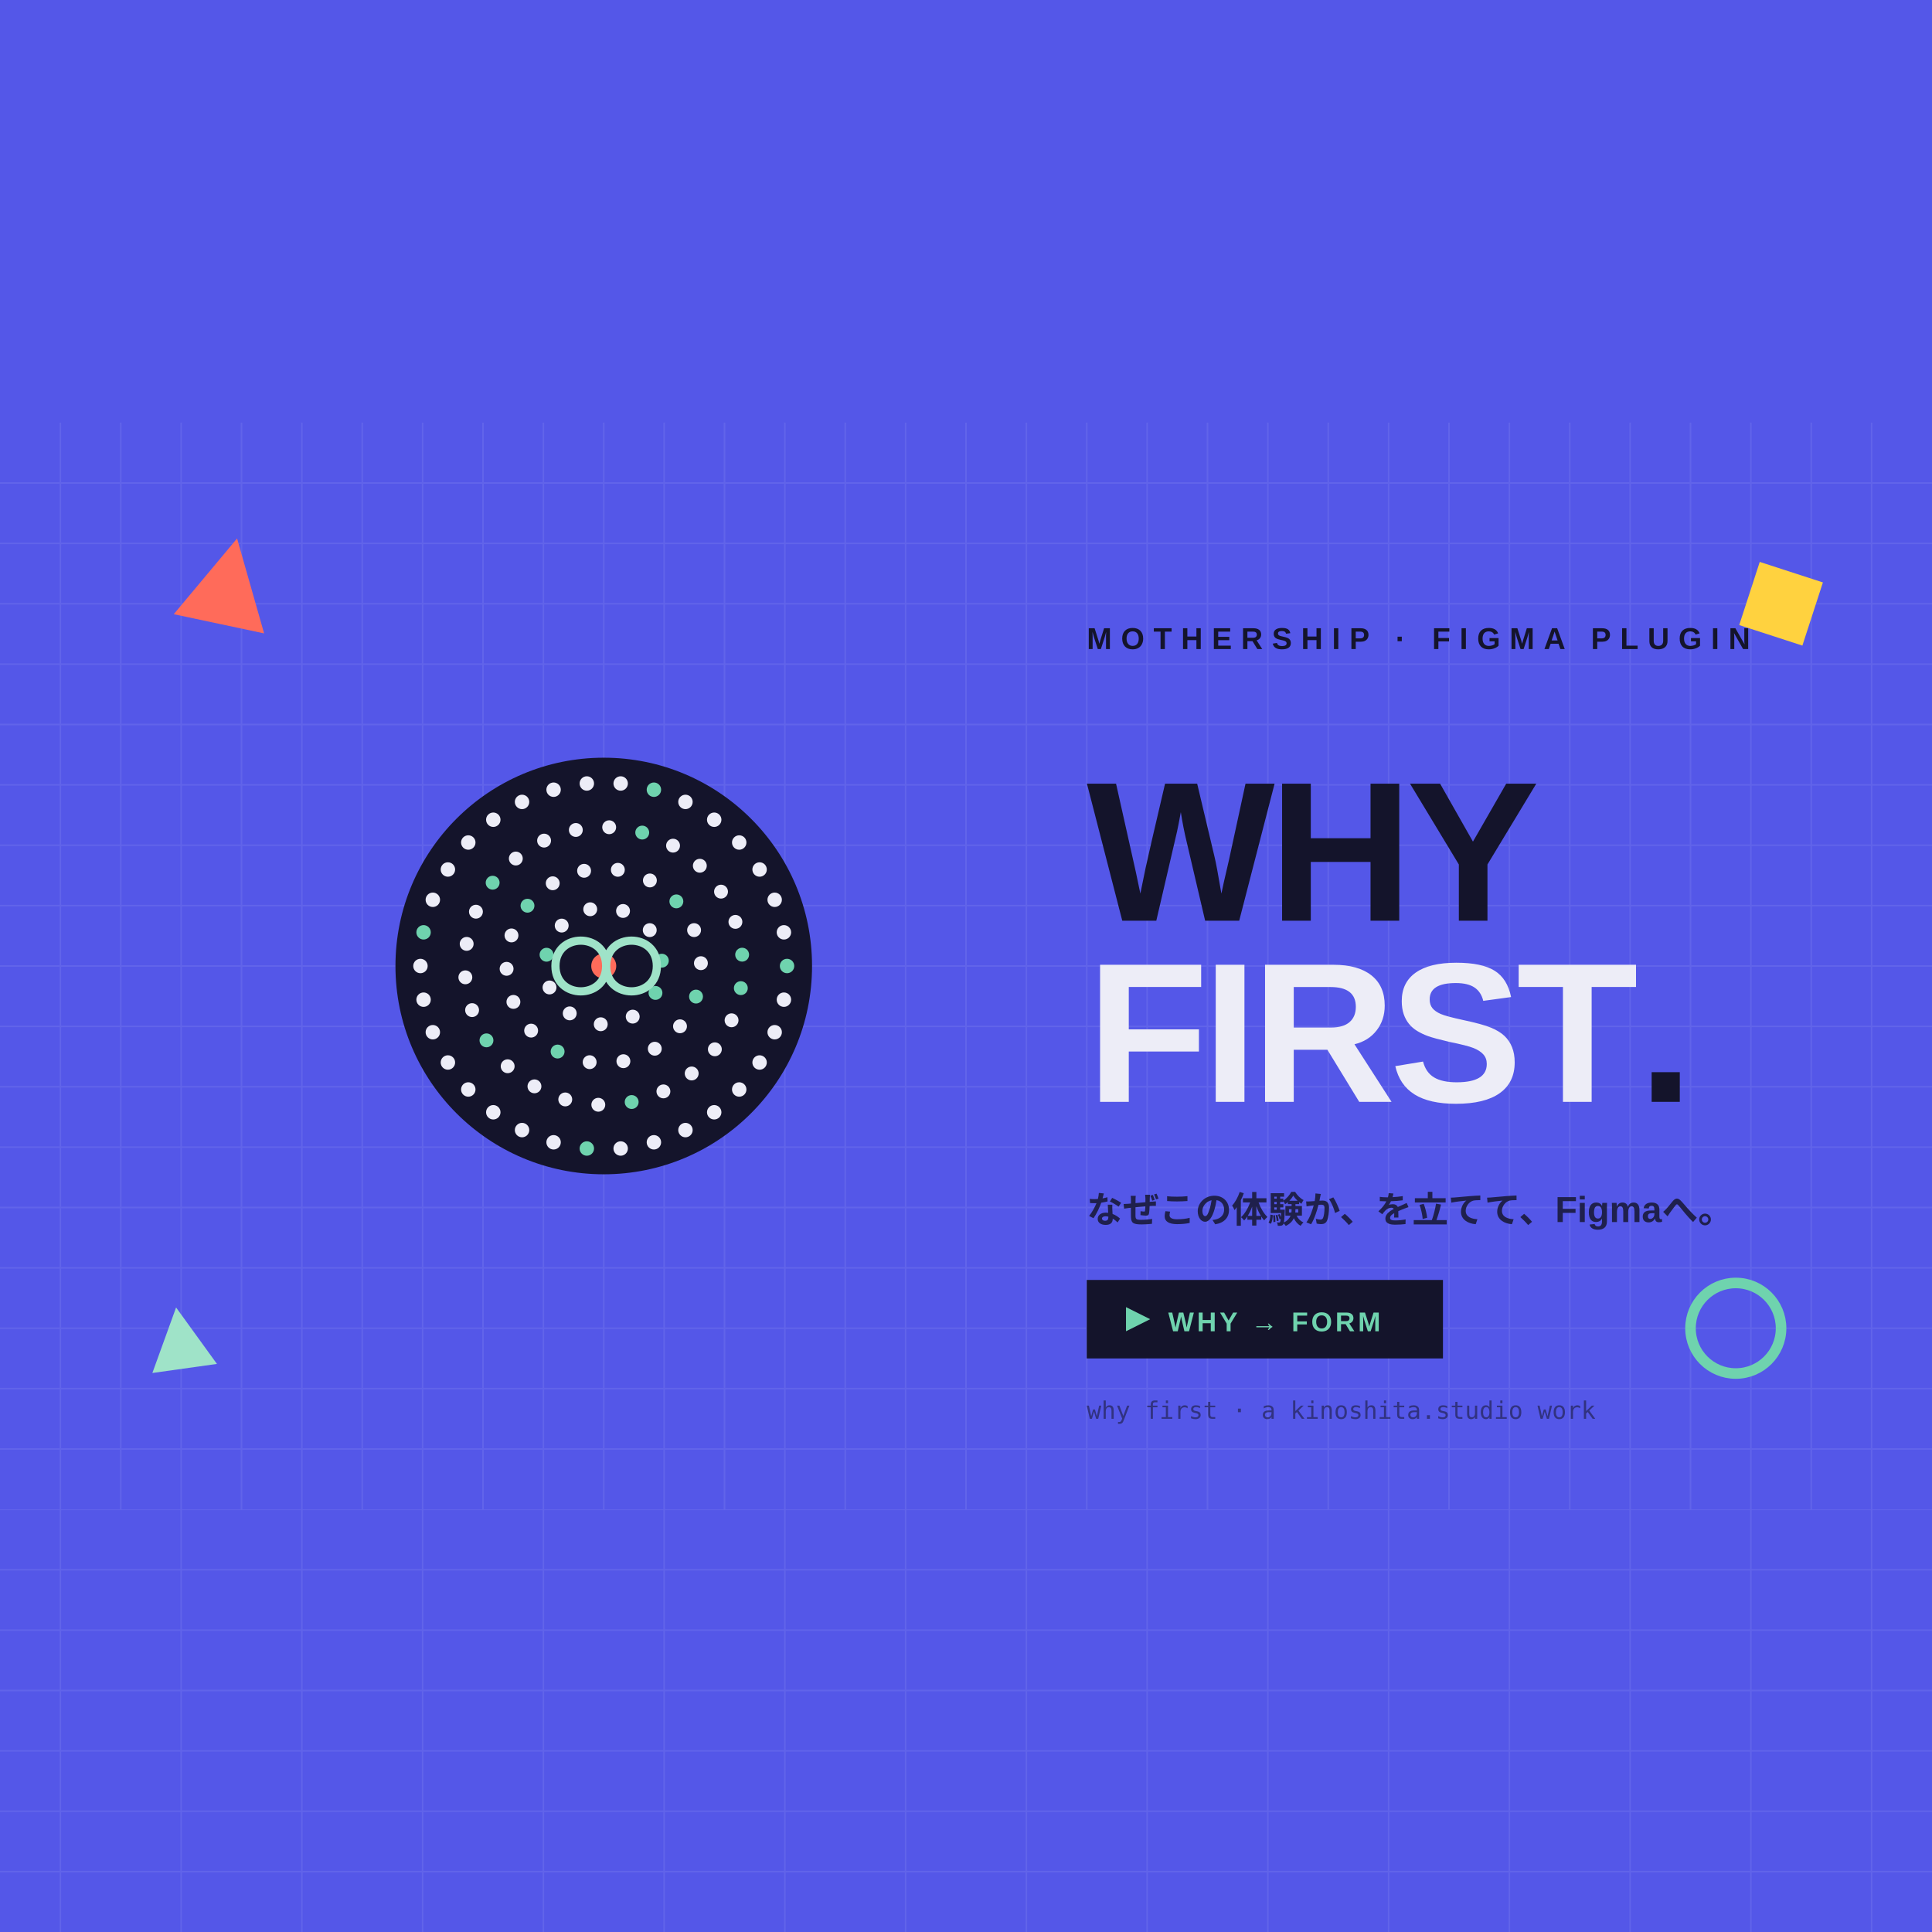
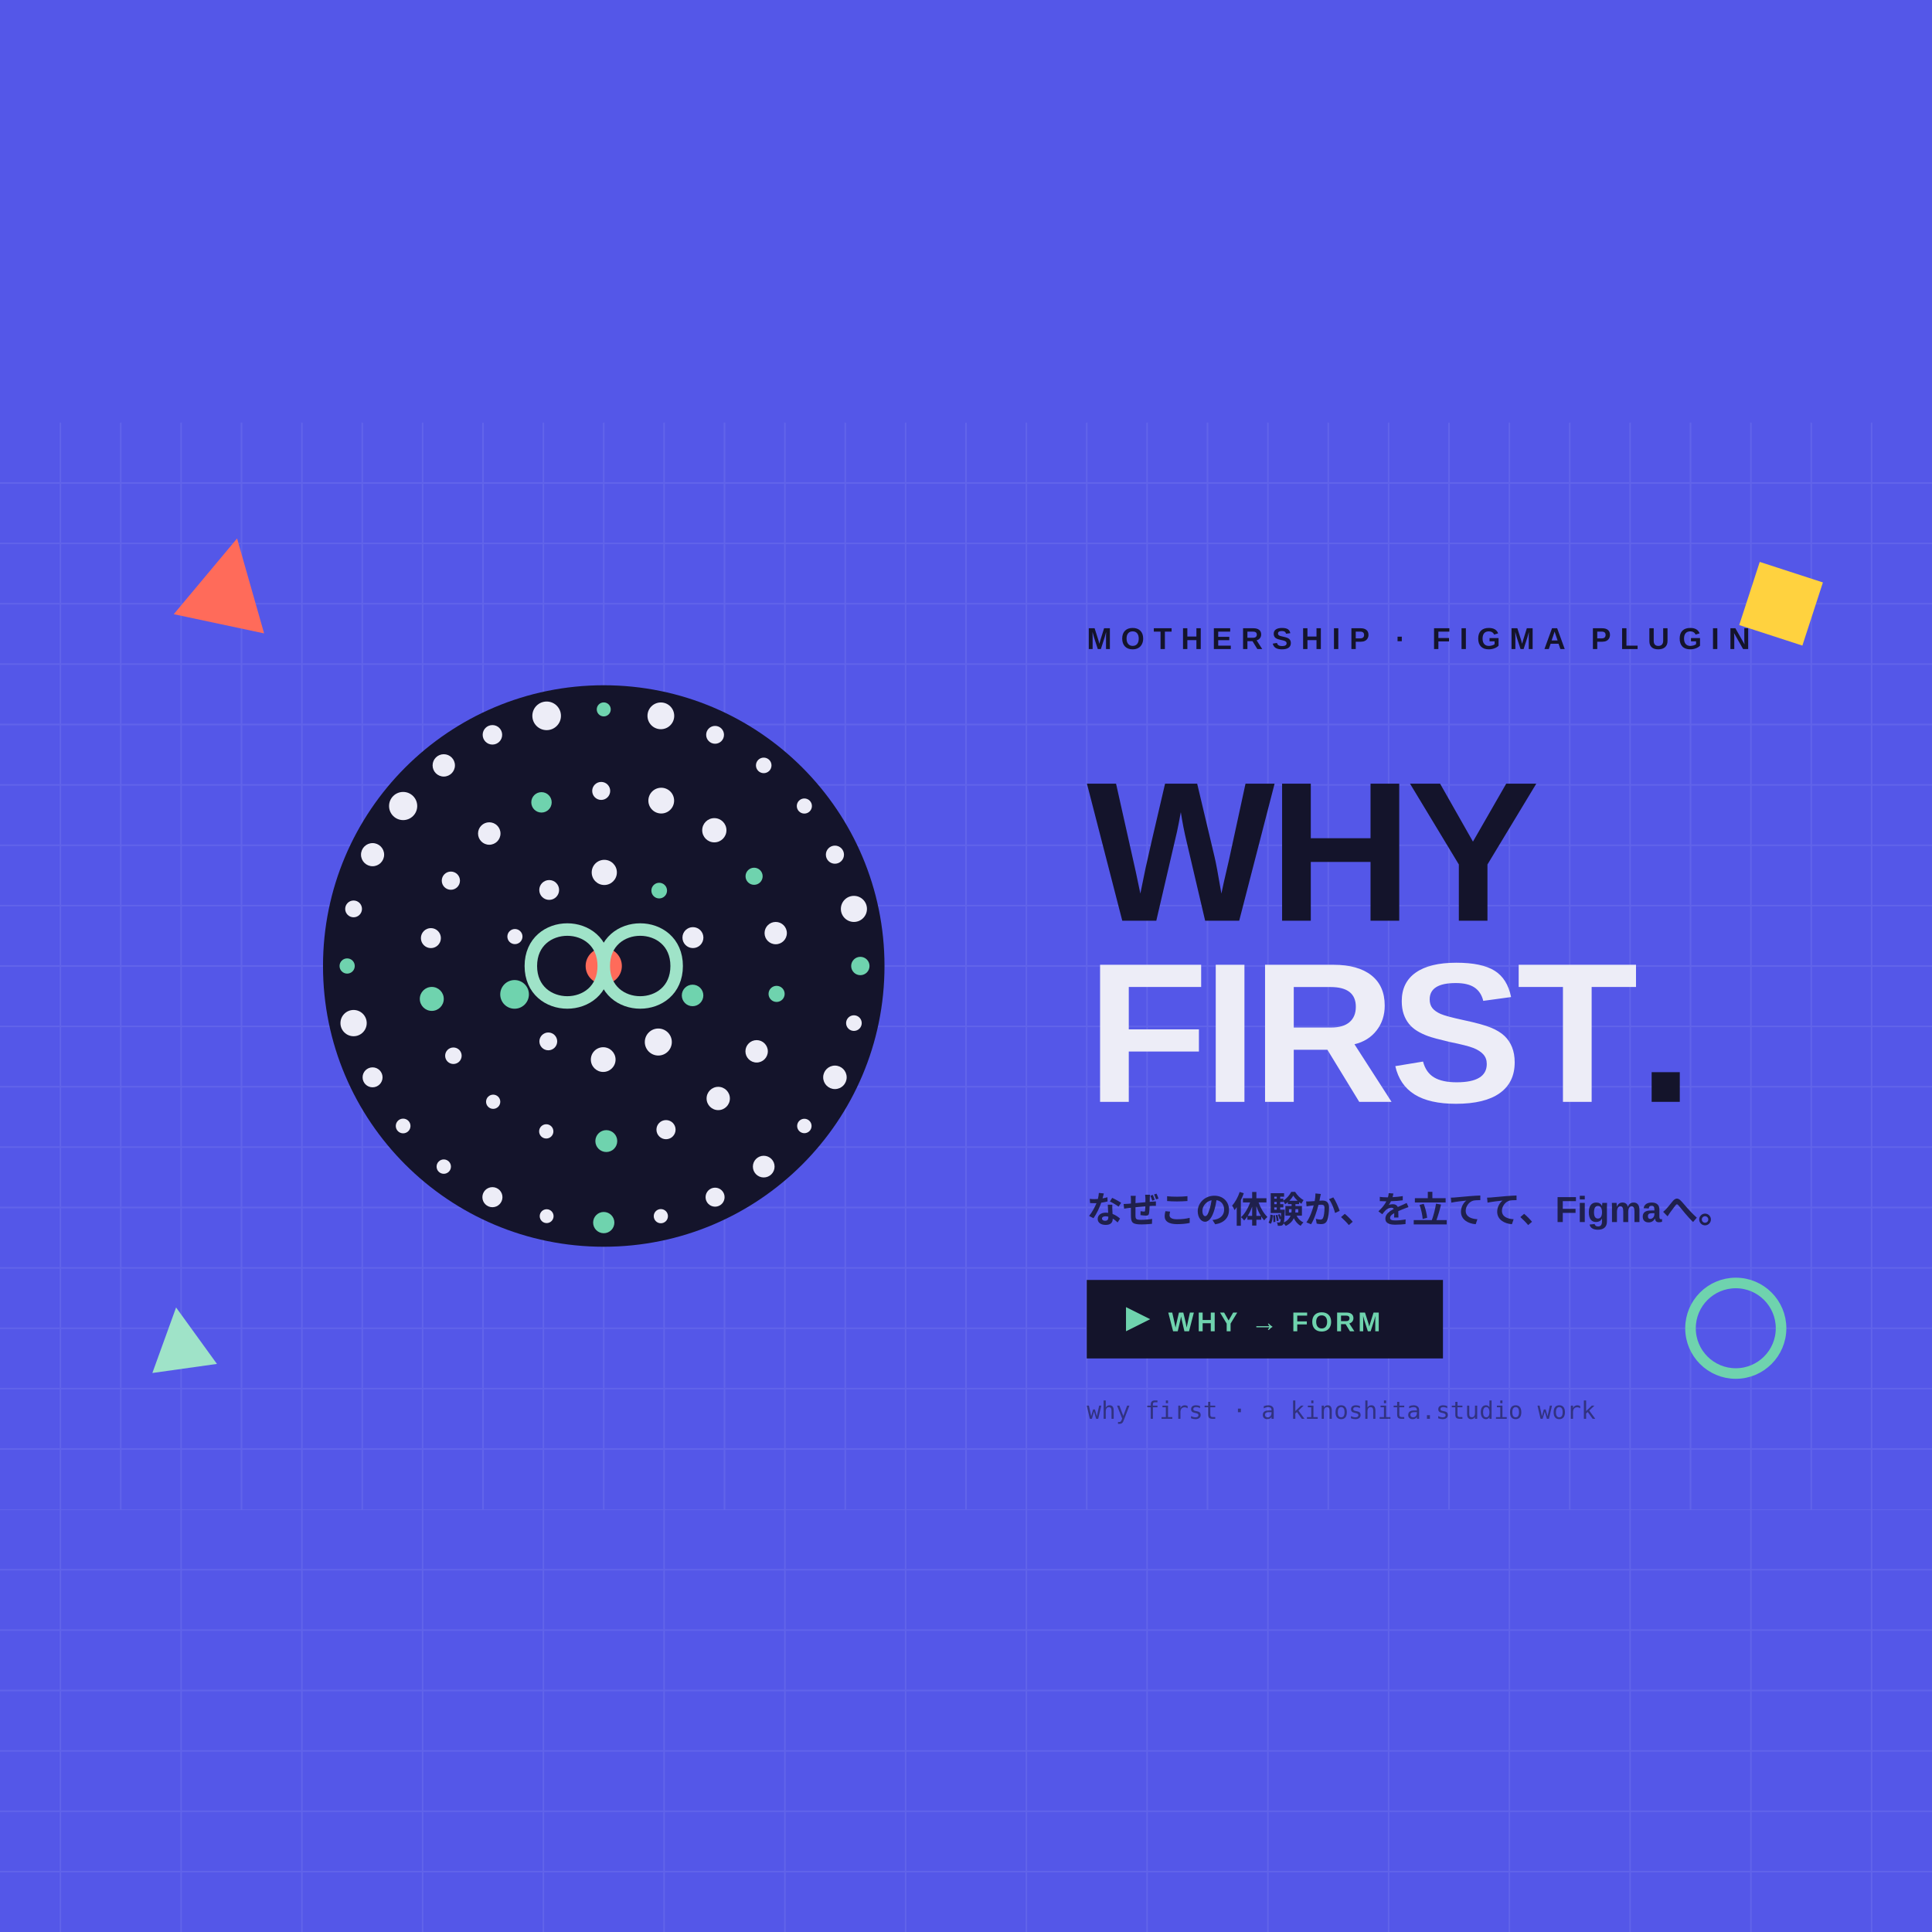
<svg xmlns="http://www.w3.org/2000/svg" width="1200" height="1200" viewBox="0 0 1280 1280">
  <rect width="1280" height="1280" fill="#5457E8" />
  <path d="M40 720V1280M120 720V1280M200 720V1280M280 720V1280M360 720V1280M440 720V1280M520 720V1280M600 720V1280M680 720V1280M760 720V1280M840 720V1280M920 720V1280M1000 720V1280M1080 720V1280M1160 720V1280M1240 720V1280M0 760H1280M0 800H1280M0 840H1280M0 880H1280M0 920H1280M0 960H1280M0 1000H1280M0 1040H1280M0 1080H1280M0 1120H1280M0 1160H1280M0 1200H1280M0 1240H1280" stroke="rgba(255,255,255,.08)" stroke-width="1" fill="none" />
  <g transform="translate(0,280)">
    <rect width="1280" height="720" fill="#5457E8" />
    <path d="M40 0V720M80 0V720M120 0V720M160 0V720M200 0V720M240 0V720M280 0V720M320 0V720M360 0V720M400 0V720M440 0V720M480 0V720M520 0V720M560 0V720M600 0V720M640 0V720M680 0V720M720 0V720M760 0V720M800 0V720M840 0V720M880 0V720M920 0V720M960 0V720M1000 0V720M1040 0V720M1080 0V720M1120 0V720M1160 0V720M1200 0V720M1240 0V720M0 40H1280M0 80H1280M0 120H1280M0 160H1280M0 200H1280M0 240H1280M0 280H1280M0 320H1280M0 360H1280M0 400H1280M0 440H1280M0 480H1280M0 520H1280M0 560H1280M0 600H1280M0 640H1280M0 680H1280" stroke="rgba(255,255,255,.08)" stroke-width="1" fill="none" />
-     <circle cx="400" cy="360" r="138" fill="#14142B" />
-     <circle cx="521.44" cy="360" r="4.78" fill="#6FD3AE" />
-     <circle cx="519.37" cy="382.31" r="4.78" fill="#EDEDF7" />
-     <circle cx="513.24" cy="403.87" r="4.78" fill="#EDEDF7" />
-     <circle cx="503.25" cy="423.93" r="4.78" fill="#EDEDF7" />
-     <circle cx="489.75" cy="441.81" r="4.78" fill="#EDEDF7" />
-     <circle cx="473.18" cy="456.91" r="4.78" fill="#EDEDF7" />
-     <circle cx="454.13" cy="468.71" r="4.78" fill="#EDEDF7" />
-     <circle cx="433.23" cy="476.8" r="4.78" fill="#EDEDF7" />
-     <circle cx="411.21" cy="480.92" r="4.78" fill="#EDEDF7" />
-     <circle cx="388.79" cy="480.92" r="4.78" fill="#6FD3AE" />
-     <circle cx="366.77" cy="476.8" r="4.78" fill="#EDEDF7" />
-     <circle cx="345.87" cy="468.71" r="4.78" fill="#EDEDF7" />
-     <circle cx="326.82" cy="456.91" r="4.78" fill="#EDEDF7" />
-     <circle cx="310.25" cy="441.81" r="4.78" fill="#EDEDF7" />
-     <circle cx="296.75" cy="423.93" r="4.78" fill="#EDEDF7" />
-     <circle cx="286.76" cy="403.87" r="4.78" fill="#EDEDF7" />
-     <circle cx="280.63" cy="382.31" r="4.78" fill="#EDEDF7" />
-     <circle cx="278.56" cy="360" r="4.78" fill="#EDEDF7" />
-     <circle cx="280.63" cy="337.69" r="4.78" fill="#6FD3AE" />
-     <circle cx="286.76" cy="316.13" r="4.78" fill="#EDEDF7" />
-     <circle cx="296.75" cy="296.07" r="4.78" fill="#EDEDF7" />
-     <circle cx="310.25" cy="278.19" r="4.78" fill="#EDEDF7" />
-     <circle cx="326.82" cy="263.09" r="4.78" fill="#EDEDF7" />
-     <circle cx="345.87" cy="251.29" r="4.78" fill="#EDEDF7" />
-     <circle cx="366.77" cy="243.2" r="4.78" fill="#EDEDF7" />
-     <circle cx="388.79" cy="239.08" r="4.78" fill="#EDEDF7" />
-     <circle cx="411.21" cy="239.08" r="4.78" fill="#EDEDF7" />
-     <circle cx="433.23" cy="243.2" r="4.78" fill="#6FD3AE" />
-     <circle cx="454.13" cy="251.29" r="4.78" fill="#EDEDF7" />
-     <circle cx="473.18" cy="263.09" r="4.78" fill="#EDEDF7" />
-     <circle cx="489.75" cy="278.19" r="4.78" fill="#EDEDF7" />
-     <circle cx="503.25" cy="296.07" r="4.78" fill="#EDEDF7" />
-     <circle cx="513.24" cy="316.13" r="4.78" fill="#EDEDF7" />
-     <circle cx="519.37" cy="337.69" r="4.78" fill="#EDEDF7" />
-     <circle cx="490.82" cy="374.66" r="4.6" fill="#6FD3AE" />
-     <circle cx="484.68" cy="395.97" r="4.6" fill="#EDEDF7" />
-     <circle cx="473.61" cy="415.19" r="4.6" fill="#EDEDF7" />
-     <circle cx="458.26" cy="431.2" r="4.6" fill="#EDEDF7" />
-     <circle cx="439.53" cy="443.07" r="4.6" fill="#EDEDF7" />
-     <circle cx="418.5" cy="450.12" r="4.6" fill="#6FD3AE" />
-     <circle cx="396.4" cy="451.93" r="4.6" fill="#EDEDF7" />
-     <circle cx="374.5" cy="448.4" r="4.6" fill="#EDEDF7" />
-     <circle cx="354.09" cy="439.73" r="4.6" fill="#EDEDF7" />
-     <circle cx="336.34" cy="426.42" r="4.6" fill="#EDEDF7" />
-     <circle cx="322.3" cy="409.26" r="4.6" fill="#6FD3AE" />
-     <circle cx="312.77" cy="389.23" r="4.6" fill="#EDEDF7" />
-     <circle cx="308.31" cy="367.5" r="4.6" fill="#EDEDF7" />
-     <circle cx="309.18" cy="345.34" r="4.6" fill="#EDEDF7" />
-     <circle cx="315.32" cy="324.03" r="4.6" fill="#EDEDF7" />
-     <circle cx="326.39" cy="304.81" r="4.6" fill="#6FD3AE" />
-     <circle cx="341.74" cy="288.8" r="4.6" fill="#EDEDF7" />
-     <circle cx="360.47" cy="276.93" r="4.6" fill="#EDEDF7" />
-     <circle cx="381.5" cy="269.88" r="4.6" fill="#EDEDF7" />
-     <circle cx="403.6" cy="268.07" r="4.6" fill="#EDEDF7" />
-     <circle cx="425.5" cy="271.6" r="4.6" fill="#6FD3AE" />
-     <circle cx="445.91" cy="280.27" r="4.6" fill="#EDEDF7" />
-     <circle cx="463.66" cy="293.58" r="4.6" fill="#EDEDF7" />
-     <circle cx="477.7" cy="310.74" r="4.6" fill="#EDEDF7" />
-     <circle cx="487.23" cy="330.77" r="4.6" fill="#EDEDF7" />
-     <circle cx="491.69" cy="352.5" r="4.6" fill="#6FD3AE" />
-     <circle cx="461.13" cy="380.26" r="4.6" fill="#6FD3AE" />
-     <circle cx="450.52" cy="399.94" r="4.6" fill="#EDEDF7" />
-     <circle cx="433.81" cy="414.81" r="4.6" fill="#EDEDF7" />
-     <circle cx="413.02" cy="423.07" r="4.6" fill="#EDEDF7" />
-     <circle cx="390.66" cy="423.72" r="4.6" fill="#EDEDF7" />
-     <circle cx="369.43" cy="416.68" r="4.6" fill="#6FD3AE" />
-     <circle cx="351.89" cy="402.81" r="4.6" fill="#EDEDF7" />
-     <circle cx="340.15" cy="383.78" r="4.6" fill="#EDEDF7" />
-     <circle cx="335.63" cy="361.87" r="4.6" fill="#EDEDF7" />
-     <circle cx="338.87" cy="339.74" r="4.6" fill="#EDEDF7" />
-     <circle cx="349.48" cy="320.06" r="4.6" fill="#6FD3AE" />
-     <circle cx="366.19" cy="305.19" r="4.6" fill="#EDEDF7" />
-     <circle cx="386.98" cy="296.93" r="4.6" fill="#EDEDF7" />
-     <circle cx="409.34" cy="296.28" r="4.6" fill="#EDEDF7" />
-     <circle cx="430.57" cy="303.32" r="4.6" fill="#EDEDF7" />
-     <circle cx="448.11" cy="317.19" r="4.6" fill="#6FD3AE" />
-     <circle cx="459.85" cy="336.22" r="4.6" fill="#EDEDF7" />
-     <circle cx="464.37" cy="358.13" r="4.6" fill="#EDEDF7" />
-     <circle cx="434.27" cy="377.84" r="4.6" fill="#6FD3AE" />
-     <circle cx="419.19" cy="393.54" r="4.6" fill="#EDEDF7" />
-     <circle cx="398.01" cy="398.59" r="4.6" fill="#EDEDF7" />
-     <circle cx="377.46" cy="391.39" r="4.6" fill="#EDEDF7" />
-     <circle cx="364.07" cy="374.22" r="4.6" fill="#EDEDF7" />
-     <circle cx="362.09" cy="352.54" r="4.6" fill="#6FD3AE" />
-     <circle cx="372.14" cy="333.22" r="4.6" fill="#EDEDF7" />
-     <circle cx="391.04" cy="322.41" r="4.6" fill="#EDEDF7" />
-     <circle cx="412.78" cy="323.54" r="4.6" fill="#EDEDF7" />
-     <circle cx="430.47" cy="336.24" r="4.6" fill="#EDEDF7" />
-     <circle cx="438.48" cy="356.48" r="4.6" fill="#6FD3AE" />
-     <circle cx="400" cy="360" r="8.28" fill="#FF6B5A" />
-     <g transform="translate(361.6,320) scale(1.6)">
-       <path d="M25 25 C25 11 4 11 4 25 C4 39 25 39 25 25 C25 11 46 11 46 25 C46 39 25 39 25 25 Z" fill="none" stroke="#9FE3C8" stroke-width="3.4" stroke-linecap="round" />
+     <circle cx="400" cy="360" r="186" fill="#14142B" />
+     <circle cx="570.00" cy="360.00" r="6.08" fill="#6FD3AE" />
+     <circle cx="565.74" cy="397.83" r="5.18" fill="#EDEDF7" />
+     <circle cx="553.16" cy="433.76" r="7.78" fill="#EDEDF7" />
+     <circle cx="532.91" cy="465.99" r="4.78" fill="#EDEDF7" />
+     <circle cx="505.99" cy="492.91" r="7.19" fill="#EDEDF7" />
+     <circle cx="473.76" cy="513.16" r="6.3" fill="#EDEDF7" />
+     <circle cx="437.83" cy="525.74" r="4.7" fill="#EDEDF7" />
+     <circle cx="400.00" cy="530.00" r="7.04" fill="#6FD3AE" />
+     <circle cx="362.17" cy="525.74" r="4.59" fill="#EDEDF7" />
+     <circle cx="326.24" cy="513.16" r="6.65" fill="#EDEDF7" />
+     <circle cx="294.01" cy="492.91" r="4.76" fill="#EDEDF7" />
+     <circle cx="267.09" cy="465.99" r="4.87" fill="#EDEDF7" />
+     <circle cx="246.84" cy="433.76" r="6.61" fill="#EDEDF7" />
+     <circle cx="234.26" cy="397.83" r="8.7" fill="#EDEDF7" />
+     <circle cx="230.00" cy="360.00" r="5.04" fill="#6FD3AE" />
+     <circle cx="234.26" cy="322.17" r="5.56" fill="#EDEDF7" />
+     <circle cx="246.84" cy="286.24" r="7.66" fill="#EDEDF7" />
+     <circle cx="267.09" cy="254.01" r="9.33" fill="#EDEDF7" />
+     <circle cx="294.01" cy="227.09" r="7.4" fill="#EDEDF7" />
+     <circle cx="326.24" cy="206.84" r="6.46" fill="#EDEDF7" />
+     <circle cx="362.17" cy="194.26" r="9.48" fill="#EDEDF7" />
+     <circle cx="400.00" cy="190.00" r="4.64" fill="#6FD3AE" />
+     <circle cx="437.83" cy="194.26" r="8.86" fill="#EDEDF7" />
+     <circle cx="473.76" cy="206.84" r="5.91" fill="#EDEDF7" />
+     <circle cx="505.99" cy="227.09" r="5.15" fill="#EDEDF7" />
+     <circle cx="532.91" cy="254.01" r="5.01" fill="#EDEDF7" />
+     <circle cx="553.16" cy="286.24" r="6.0" fill="#EDEDF7" />
+     <circle cx="565.74" cy="322.17" r="8.64" fill="#EDEDF7" />
+     <circle cx="514.52" cy="378.48" r="5.34" fill="#6FD3AE" />
+     <circle cx="501.29" cy="416.53" r="7.42" fill="#EDEDF7" />
+     <circle cx="475.85" cy="447.77" r="7.72" fill="#EDEDF7" />
+     <circle cx="441.25" cy="468.42" r="6.34" fill="#EDEDF7" />
+     <circle cx="401.69" cy="475.99" r="7.25" fill="#6FD3AE" />
+     <circle cx="361.91" cy="469.57" r="4.73" fill="#EDEDF7" />
+     <circle cx="326.74" cy="449.94" r="4.71" fill="#EDEDF7" />
+     <circle cx="300.39" cy="419.45" r="5.47" fill="#EDEDF7" />
+     <circle cx="286.07" cy="381.80" r="7.94" fill="#6FD3AE" />
+     <circle cx="285.48" cy="341.52" r="6.62" fill="#EDEDF7" />
+     <circle cx="298.71" cy="303.47" r="6.03" fill="#EDEDF7" />
+     <circle cx="324.15" cy="272.23" r="7.44" fill="#EDEDF7" />
+     <circle cx="358.75" cy="251.58" r="6.76" fill="#6FD3AE" />
+     <circle cx="398.31" cy="244.01" r="5.96" fill="#EDEDF7" />
+     <circle cx="438.09" cy="250.43" r="8.53" fill="#EDEDF7" />
+     <circle cx="473.26" cy="270.06" r="8.03" fill="#EDEDF7" />
+     <circle cx="499.61" cy="300.55" r="5.67" fill="#6FD3AE" />
+     <circle cx="513.93" cy="338.20" r="7.39" fill="#EDEDF7" />
+     <circle cx="458.85" cy="379.50" r="7.13" fill="#6FD3AE" />
+     <circle cx="436.15" cy="410.37" r="8.95" fill="#EDEDF7" />
+     <circle cx="399.64" cy="422.00" r="8.19" fill="#EDEDF7" />
+     <circle cx="363.26" cy="409.95" r="5.9" fill="#EDEDF7" />
+     <circle cx="340.92" cy="378.81" r="9.5" fill="#6FD3AE" />
+     <circle cx="341.15" cy="340.50" r="5.01" fill="#EDEDF7" />
+     <circle cx="363.85" cy="309.63" r="6.57" fill="#EDEDF7" />
+     <circle cx="400.36" cy="298.00" r="8.34" fill="#EDEDF7" />
+     <circle cx="436.74" cy="310.05" r="5.19" fill="#6FD3AE" />
+     <circle cx="459.08" cy="341.19" r="6.94" fill="#EDEDF7" />
+     <circle cx="400" cy="360" r="12" fill="#FF6B5A" />
+     <g transform="translate(342.5,302.5) scale(2.3)">
+       <path d="M25 25 C25 11 4 11 4 25 C4 39 25 39 25 25 C25 11 46 11 46 25 C46 39 25 39 25 25 Z" fill="none" stroke="#9FE3C8" stroke-width="3.6" stroke-linecap="round" />
    </g>
    <path d="M150 76 L180.6 133.8 L119.4 133.8 Z" fill="#FF6B5A" transform="rotate(12 150 110)" />
    <rect x="1158" y="98" width="44" height="44" fill="#FFD23F" transform="rotate(18 1180 120)" />
    <circle cx="1150" cy="600" r="30" fill="none" stroke="#6FD3AE" stroke-width="7" />
    <path d="M120 586 L141.6 626.8 L98.4 626.8 Z" fill="#9FE3C8" transform="rotate(-8 120 610)" />
    <text x="720" y="150" font-family="Helvetica Neue,Arial" font-size="20" font-weight="900" letter-spacing="6" fill="#14142B">MOTHERSHIP · FIGMA PLUGIN</text>
    <text x="720" y="330" font-family="Helvetica Neue,Arial" font-size="132" font-weight="900" letter-spacing="-4" fill="#14142B">WHY</text>
    <text x="720" y="450" font-family="Helvetica Neue,Arial" font-size="132" font-weight="900" letter-spacing="-4" fill="#14142B">
      <tspan fill="#EDEDF7">FIRST</tspan>.</text>
    <text x="720" y="530" font-family="Helvetica Neue,Arial" font-size="24" font-weight="700" fill="#14142B" opacity=".82">なぜこの体験か、を立てて、Figmaへ。</text>
    <g transform="translate(720,568)">
      <rect x="0" y="0" width="236" height="52" fill="#14142B" />
      <path d="M26 18 l16 8 l-16 8 z" fill="#6FD3AE" />
      <text x="54" y="34" font-family="Helvetica Neue,Arial" font-size="18" font-weight="900" letter-spacing="2" fill="#6FD3AE">WHY → FORM</text>
    </g>
    <text x="720" y="660" font-family="SF Mono,monospace" font-size="16" fill="#14142B" opacity=".55">why first · a kinoshita.studio work</text>
  </g>
</svg>
